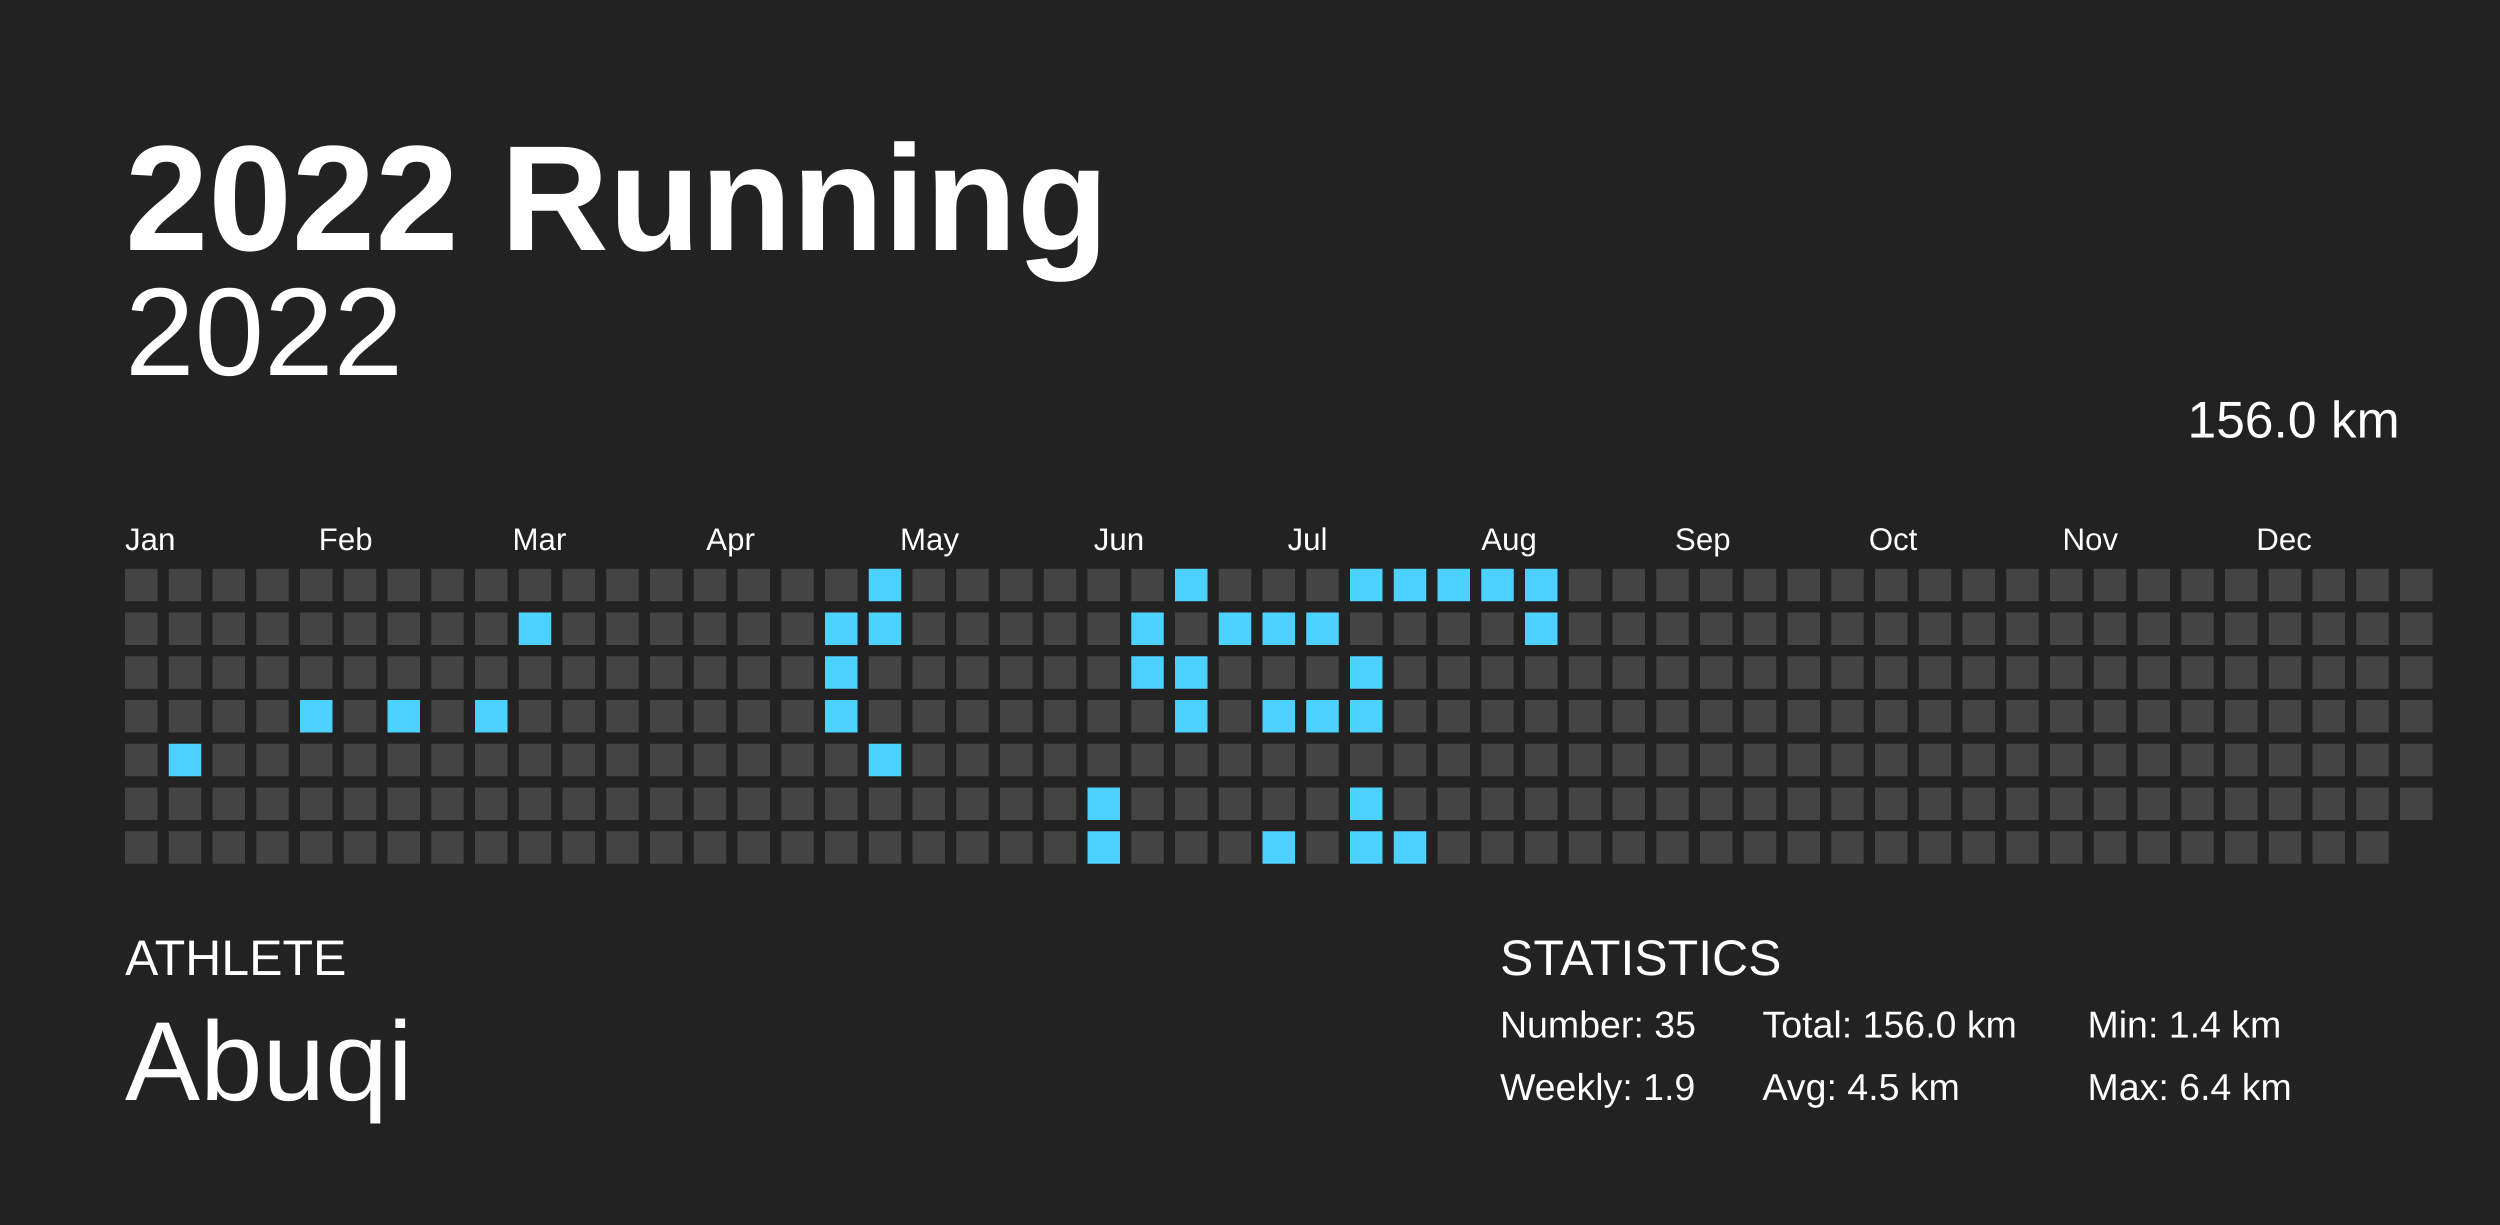
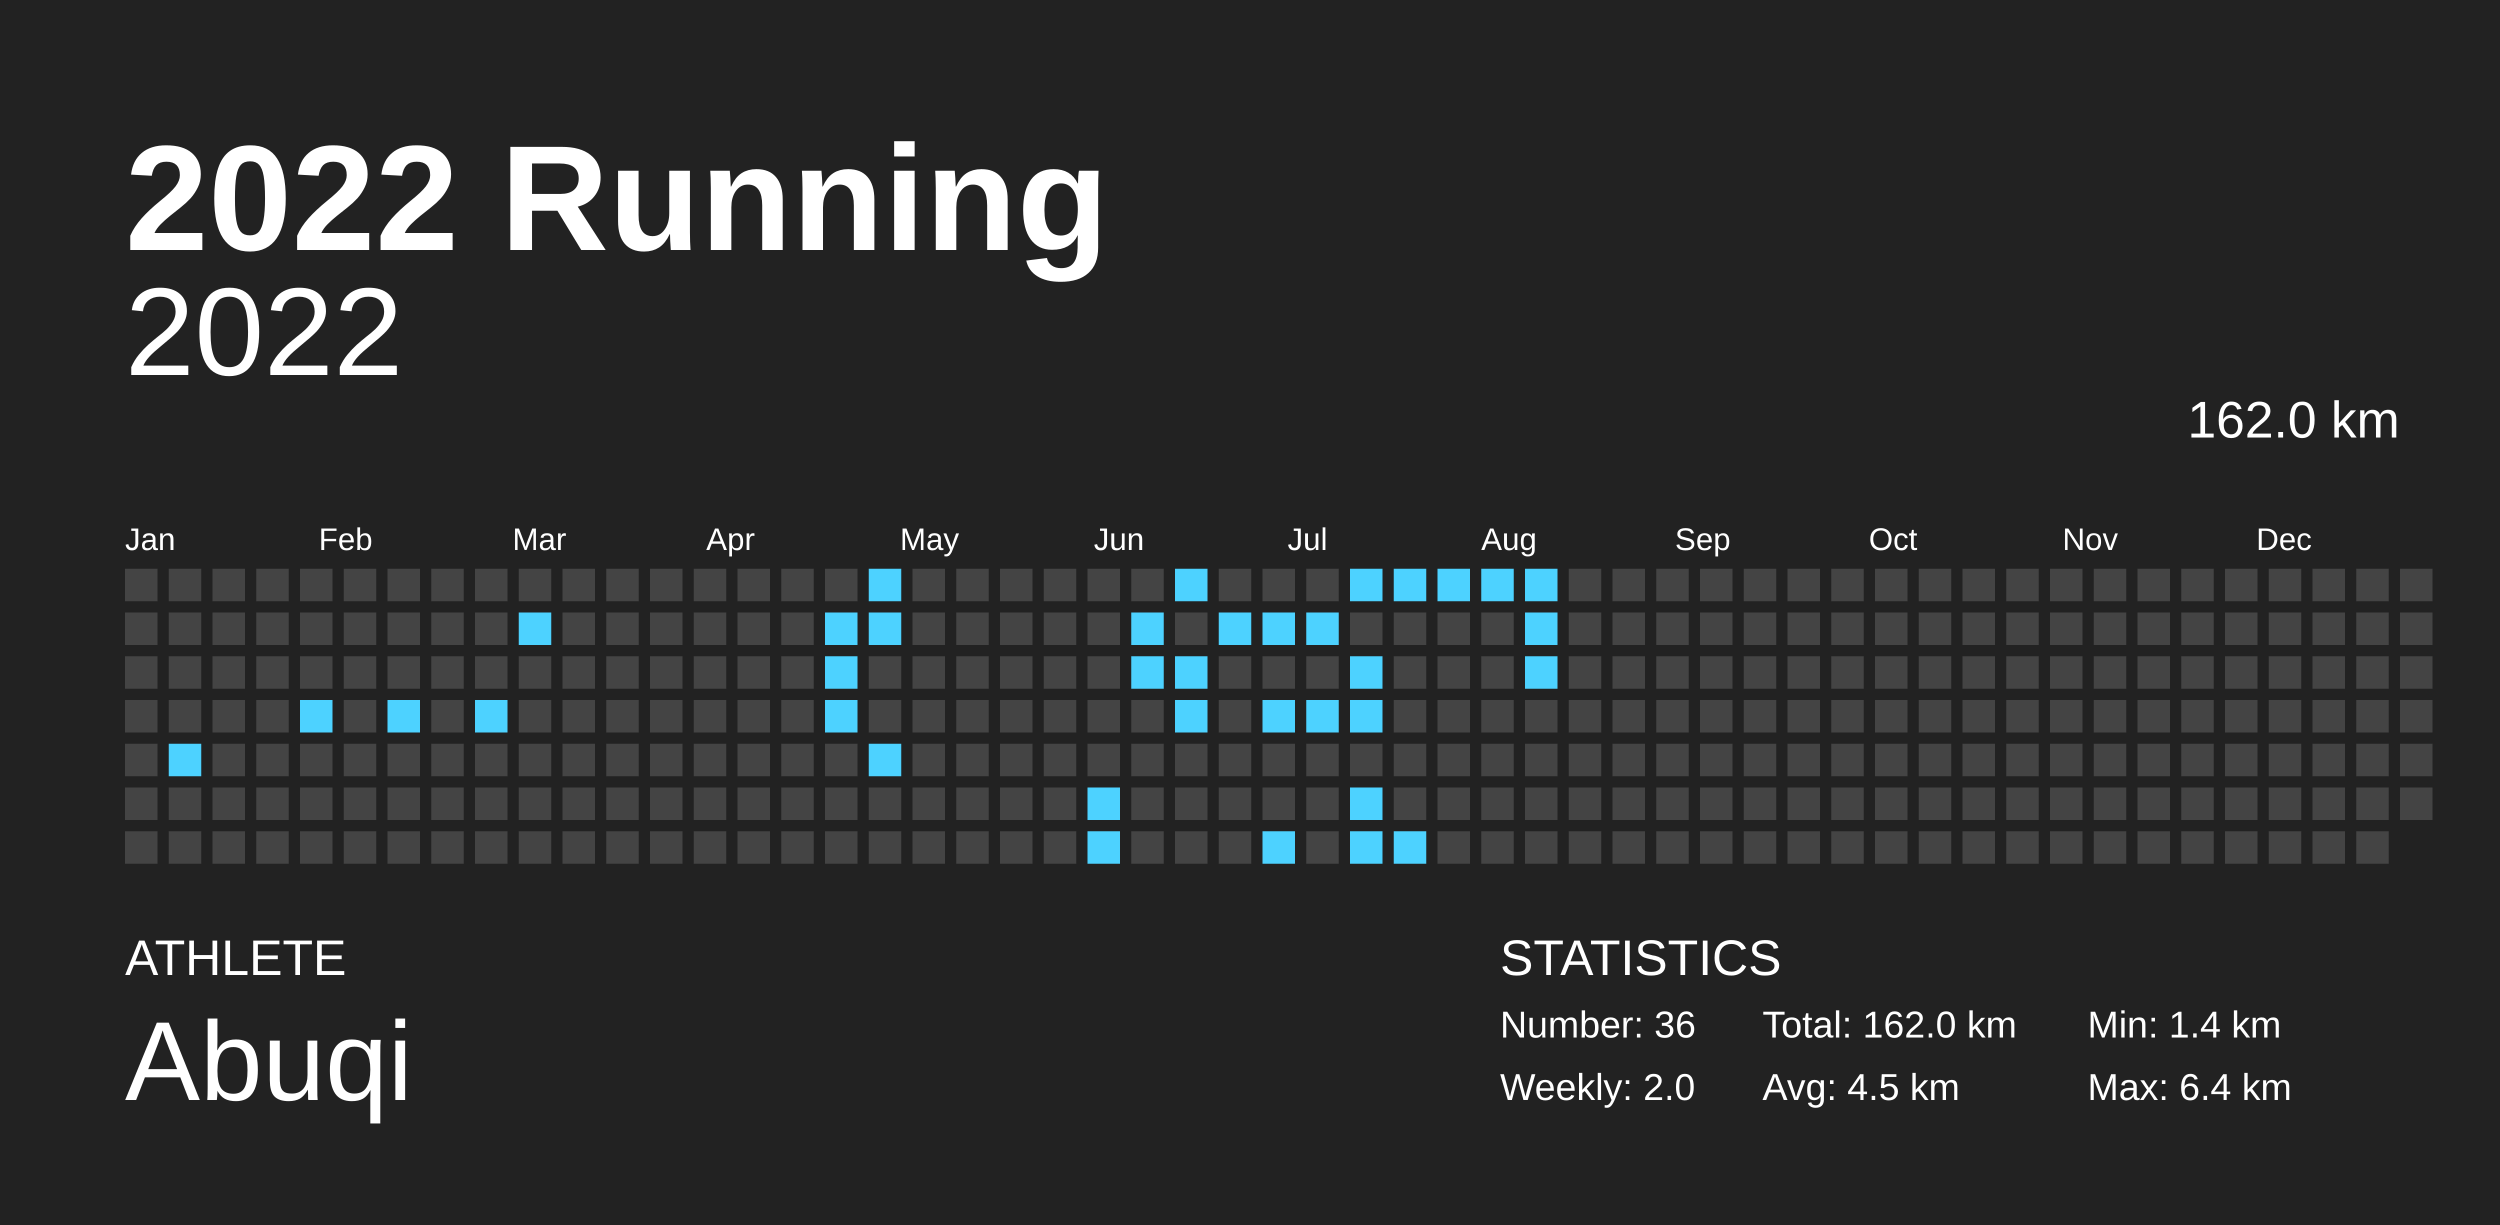
<svg xmlns="http://www.w3.org/2000/svg" baseProfile="full" height="98mm" version="1.1" viewBox="0,0,200,98" width="200mm">
  <defs />
  <rect fill="#222222" height="98" width="200" x="0" y="0" />
  <text fill="#FFFFFF" style="font-size:12px; font-family:Arial; font-weight:bold;" x="10" y="20">2022 Running</text>
  <text fill="#FFFFFF" style="font-size:4px; font-family:Arial" x="10" y="78">ATHLETE</text>
  <text fill="#FFFFFF" style="font-size:9px; font-family:Arial" x="10" y="88">Abuqi</text>
  <text fill="#FFFFFF" style="font-size:4px; font-family:Arial" x="120" y="78">STATISTICS</text>
-   <text fill="#FFFFFF" style="font-size:3px; font-family:Arial" x="120" y="83">Number: 35</text>
-   <text fill="#FFFFFF" style="font-size:3px; font-family:Arial" x="120" y="88">Weekly: 1.9</text>
-   <text fill="#FFFFFF" style="font-size:3px; font-family:Arial" x="141" y="83">Total: 156.0 km</text>
+   <text fill="#FFFFFF" style="font-size:3px; font-family:Arial" x="120" y="83">Number: 36</text>
+   <text fill="#FFFFFF" style="font-size:3px; font-family:Arial" x="120" y="88">Weekly: 2.0</text>
+   <text fill="#FFFFFF" style="font-size:3px; font-family:Arial" x="141" y="83">Total: 162.0 km</text>
  <text fill="#FFFFFF" style="font-size:3px; font-family:Arial" x="141" y="88">Avg: 4.5 km</text>
  <text fill="#FFFFFF" style="font-size:3px; font-family:Arial" x="167" y="83">Min: 1.4 km</text>
  <text fill="#FFFFFF" style="font-size:3px; font-family:Arial" x="167" y="88">Max: 6.4 km</text>
  <text alignment-baseline="hanging" fill="#FFFFFF" style="font-size:10.0px; font-family:Arial;" x="10" y="30">2022</text>
-   <text alignment-baseline="hanging" fill="#FFFFFF" style="font-size:4.125px; font-family:Arial;" x="175" y="35">156.0 km</text>
+   <text alignment-baseline="hanging" fill="#FFFFFF" style="font-size:4.125px; font-family:Arial;" x="175" y="35">162.0 km</text>
  <text fill="#FFFFFF" style="font-size:2.5px; font-family:Arial" x="10.0" y="44">Jan</text>
  <text fill="#FFFFFF" style="font-size:2.5px; font-family:Arial" x="25.5" y="44">Feb</text>
  <text fill="#FFFFFF" style="font-size:2.5px; font-family:Arial" x="41.0" y="44">Mar</text>
  <text fill="#FFFFFF" style="font-size:2.5px; font-family:Arial" x="56.5" y="44">Apr</text>
  <text fill="#FFFFFF" style="font-size:2.5px; font-family:Arial" x="72.0" y="44">May</text>
  <text fill="#FFFFFF" style="font-size:2.5px; font-family:Arial" x="87.5" y="44">Jun</text>
  <text fill="#FFFFFF" style="font-size:2.5px; font-family:Arial" x="103.0" y="44">Jul</text>
  <text fill="#FFFFFF" style="font-size:2.5px; font-family:Arial" x="118.5" y="44">Aug</text>
  <text fill="#FFFFFF" style="font-size:2.5px; font-family:Arial" x="134.0" y="44">Sep</text>
  <text fill="#FFFFFF" style="font-size:2.5px; font-family:Arial" x="149.5" y="44">Oct</text>
  <text fill="#FFFFFF" style="font-size:2.5px; font-family:Arial" x="165.0" y="44">Nov</text>
  <text fill="#FFFFFF" style="font-size:2.5px; font-family:Arial" x="180.5" y="44">Dec</text>
  <rect fill="#444444" height="2.6" width="2.6" x="10.0" y="45.5" />
  <rect fill="#444444" height="2.6" width="2.6" x="10.0" y="49.0" />
  <rect fill="#444444" height="2.6" width="2.6" x="10.0" y="52.5" />
  <rect fill="#444444" height="2.6" width="2.6" x="10.0" y="56.0" />
  <rect fill="#444444" height="2.6" width="2.6" x="10.0" y="59.5" />
  <rect fill="#444444" height="2.6" width="2.6" x="10.0" y="63.0" />
  <rect fill="#444444" height="2.6" width="2.6" x="10.0" y="66.5" />
  <rect fill="#444444" height="2.6" width="2.6" x="13.5" y="45.5" />
  <rect fill="#444444" height="2.6" width="2.6" x="13.5" y="49.0" />
  <rect fill="#444444" height="2.6" width="2.6" x="13.5" y="52.5" />
  <rect fill="#444444" height="2.6" width="2.6" x="13.5" y="56.0" />
  <rect fill="#4dd2ff" height="2.6" width="2.6" x="13.5" y="59.5" />
  <rect fill="#444444" height="2.6" width="2.6" x="13.5" y="63.0" />
  <rect fill="#444444" height="2.6" width="2.6" x="13.5" y="66.5" />
  <rect fill="#444444" height="2.6" width="2.6" x="17.0" y="45.5" />
  <rect fill="#444444" height="2.6" width="2.6" x="17.0" y="49.0" />
  <rect fill="#444444" height="2.6" width="2.6" x="17.0" y="52.5" />
  <rect fill="#444444" height="2.6" width="2.6" x="17.0" y="56.0" />
  <rect fill="#444444" height="2.6" width="2.6" x="17.0" y="59.5" />
  <rect fill="#444444" height="2.6" width="2.6" x="17.0" y="63.0" />
  <rect fill="#444444" height="2.6" width="2.6" x="17.0" y="66.5" />
  <rect fill="#444444" height="2.6" width="2.6" x="20.5" y="45.5" />
  <rect fill="#444444" height="2.6" width="2.6" x="20.5" y="49.0" />
  <rect fill="#444444" height="2.6" width="2.6" x="20.5" y="52.5" />
  <rect fill="#444444" height="2.6" width="2.6" x="20.5" y="56.0" />
  <rect fill="#444444" height="2.6" width="2.6" x="20.5" y="59.5" />
  <rect fill="#444444" height="2.6" width="2.6" x="20.5" y="63.0" />
  <rect fill="#444444" height="2.6" width="2.6" x="20.5" y="66.5" />
  <rect fill="#444444" height="2.6" width="2.6" x="24.0" y="45.5" />
  <rect fill="#444444" height="2.6" width="2.6" x="24.0" y="49.0" />
  <rect fill="#444444" height="2.6" width="2.6" x="24.0" y="52.5" />
  <rect fill="#4dd2ff" height="2.6" width="2.6" x="24.0" y="56.0" />
  <rect fill="#444444" height="2.6" width="2.6" x="24.0" y="59.5" />
  <rect fill="#444444" height="2.6" width="2.6" x="24.0" y="63.0" />
  <rect fill="#444444" height="2.6" width="2.6" x="24.0" y="66.5" />
  <rect fill="#444444" height="2.6" width="2.6" x="27.5" y="45.5" />
  <rect fill="#444444" height="2.6" width="2.6" x="27.5" y="49.0" />
  <rect fill="#444444" height="2.6" width="2.6" x="27.5" y="52.5" />
  <rect fill="#444444" height="2.6" width="2.6" x="27.5" y="56.0" />
  <rect fill="#444444" height="2.6" width="2.6" x="27.5" y="59.5" />
  <rect fill="#444444" height="2.6" width="2.6" x="27.5" y="63.0" />
  <rect fill="#444444" height="2.6" width="2.6" x="27.5" y="66.5" />
  <rect fill="#444444" height="2.6" width="2.6" x="31.0" y="45.5" />
  <rect fill="#444444" height="2.6" width="2.6" x="31.0" y="49.0" />
  <rect fill="#444444" height="2.6" width="2.6" x="31.0" y="52.5" />
  <rect fill="#4dd2ff" height="2.6" width="2.6" x="31.0" y="56.0" />
  <rect fill="#444444" height="2.6" width="2.6" x="31.0" y="59.5" />
  <rect fill="#444444" height="2.6" width="2.6" x="31.0" y="63.0" />
  <rect fill="#444444" height="2.6" width="2.6" x="31.0" y="66.5" />
  <rect fill="#444444" height="2.6" width="2.6" x="34.5" y="45.5" />
  <rect fill="#444444" height="2.6" width="2.6" x="34.5" y="49.0" />
  <rect fill="#444444" height="2.6" width="2.6" x="34.5" y="52.5" />
  <rect fill="#444444" height="2.6" width="2.6" x="34.5" y="56.0" />
  <rect fill="#444444" height="2.6" width="2.6" x="34.5" y="59.5" />
  <rect fill="#444444" height="2.6" width="2.6" x="34.5" y="63.0" />
  <rect fill="#444444" height="2.6" width="2.6" x="34.5" y="66.5" />
  <rect fill="#444444" height="2.6" width="2.6" x="38.0" y="45.5" />
  <rect fill="#444444" height="2.6" width="2.6" x="38.0" y="49.0" />
  <rect fill="#444444" height="2.6" width="2.6" x="38.0" y="52.5" />
  <rect fill="#4dd2ff" height="2.6" width="2.6" x="38.0" y="56.0" />
  <rect fill="#444444" height="2.6" width="2.6" x="38.0" y="59.5" />
  <rect fill="#444444" height="2.6" width="2.6" x="38.0" y="63.0" />
  <rect fill="#444444" height="2.6" width="2.6" x="38.0" y="66.5" />
  <rect fill="#444444" height="2.6" width="2.6" x="41.5" y="45.5" />
  <rect fill="#4dd2ff" height="2.6" width="2.6" x="41.5" y="49.0" />
  <rect fill="#444444" height="2.6" width="2.6" x="41.5" y="52.5" />
  <rect fill="#444444" height="2.6" width="2.6" x="41.5" y="56.0" />
  <rect fill="#444444" height="2.6" width="2.6" x="41.5" y="59.5" />
  <rect fill="#444444" height="2.6" width="2.6" x="41.5" y="63.0" />
  <rect fill="#444444" height="2.6" width="2.6" x="41.5" y="66.5" />
  <rect fill="#444444" height="2.6" width="2.6" x="45.0" y="45.5" />
  <rect fill="#444444" height="2.6" width="2.6" x="45.0" y="49.0" />
  <rect fill="#444444" height="2.6" width="2.6" x="45.0" y="52.5" />
  <rect fill="#444444" height="2.6" width="2.6" x="45.0" y="56.0" />
  <rect fill="#444444" height="2.6" width="2.6" x="45.0" y="59.5" />
  <rect fill="#444444" height="2.6" width="2.6" x="45.0" y="63.0" />
  <rect fill="#444444" height="2.6" width="2.6" x="45.0" y="66.5" />
  <rect fill="#444444" height="2.6" width="2.6" x="48.5" y="45.5" />
  <rect fill="#444444" height="2.6" width="2.6" x="48.5" y="49.0" />
  <rect fill="#444444" height="2.6" width="2.6" x="48.5" y="52.5" />
  <rect fill="#444444" height="2.6" width="2.6" x="48.5" y="56.0" />
  <rect fill="#444444" height="2.6" width="2.6" x="48.5" y="59.5" />
  <rect fill="#444444" height="2.6" width="2.6" x="48.5" y="63.0" />
  <rect fill="#444444" height="2.6" width="2.6" x="48.5" y="66.5" />
  <rect fill="#444444" height="2.6" width="2.6" x="52.0" y="45.5" />
  <rect fill="#444444" height="2.6" width="2.6" x="52.0" y="49.0" />
  <rect fill="#444444" height="2.6" width="2.6" x="52.0" y="52.5" />
  <rect fill="#444444" height="2.6" width="2.6" x="52.0" y="56.0" />
  <rect fill="#444444" height="2.6" width="2.6" x="52.0" y="59.5" />
  <rect fill="#444444" height="2.6" width="2.6" x="52.0" y="63.0" />
  <rect fill="#444444" height="2.6" width="2.6" x="52.0" y="66.5" />
  <rect fill="#444444" height="2.6" width="2.6" x="55.5" y="45.5" />
  <rect fill="#444444" height="2.6" width="2.6" x="55.5" y="49.0" />
  <rect fill="#444444" height="2.6" width="2.6" x="55.5" y="52.5" />
  <rect fill="#444444" height="2.6" width="2.6" x="55.5" y="56.0" />
  <rect fill="#444444" height="2.6" width="2.6" x="55.5" y="59.5" />
  <rect fill="#444444" height="2.6" width="2.6" x="55.5" y="63.0" />
  <rect fill="#444444" height="2.6" width="2.6" x="55.5" y="66.5" />
  <rect fill="#444444" height="2.6" width="2.6" x="59.0" y="45.5" />
  <rect fill="#444444" height="2.6" width="2.6" x="59.0" y="49.0" />
  <rect fill="#444444" height="2.6" width="2.6" x="59.0" y="52.5" />
  <rect fill="#444444" height="2.6" width="2.6" x="59.0" y="56.0" />
  <rect fill="#444444" height="2.6" width="2.6" x="59.0" y="59.5" />
  <rect fill="#444444" height="2.6" width="2.6" x="59.0" y="63.0" />
  <rect fill="#444444" height="2.6" width="2.6" x="59.0" y="66.5" />
  <rect fill="#444444" height="2.6" width="2.6" x="62.5" y="45.5" />
  <rect fill="#444444" height="2.6" width="2.6" x="62.5" y="49.0" />
  <rect fill="#444444" height="2.6" width="2.6" x="62.5" y="52.5" />
  <rect fill="#444444" height="2.6" width="2.6" x="62.5" y="56.0" />
  <rect fill="#444444" height="2.6" width="2.6" x="62.5" y="59.5" />
  <rect fill="#444444" height="2.6" width="2.6" x="62.5" y="63.0" />
  <rect fill="#444444" height="2.6" width="2.6" x="62.5" y="66.5" />
  <rect fill="#444444" height="2.6" width="2.6" x="66.0" y="45.5" />
  <rect fill="#4dd2ff" height="2.6" width="2.6" x="66.0" y="49.0" />
  <rect fill="#4dd2ff" height="2.6" width="2.6" x="66.0" y="52.5" />
  <rect fill="#4dd2ff" height="2.6" width="2.6" x="66.0" y="56.0" />
  <rect fill="#444444" height="2.6" width="2.6" x="66.0" y="59.5" />
  <rect fill="#444444" height="2.6" width="2.6" x="66.0" y="63.0" />
  <rect fill="#444444" height="2.6" width="2.6" x="66.0" y="66.5" />
  <rect fill="#4dd2ff" height="2.6" width="2.6" x="69.5" y="45.5" />
  <rect fill="#4dd2ff" height="2.6" width="2.6" x="69.5" y="49.0" />
  <rect fill="#444444" height="2.6" width="2.6" x="69.5" y="52.5" />
  <rect fill="#444444" height="2.6" width="2.6" x="69.5" y="56.0" />
  <rect fill="#4dd2ff" height="2.6" width="2.6" x="69.5" y="59.5" />
  <rect fill="#444444" height="2.6" width="2.6" x="69.5" y="63.0" />
  <rect fill="#444444" height="2.6" width="2.6" x="69.5" y="66.5" />
  <rect fill="#444444" height="2.6" width="2.6" x="73.0" y="45.5" />
  <rect fill="#444444" height="2.6" width="2.6" x="73.0" y="49.0" />
  <rect fill="#444444" height="2.6" width="2.6" x="73.0" y="52.5" />
  <rect fill="#444444" height="2.6" width="2.6" x="73.0" y="56.0" />
  <rect fill="#444444" height="2.6" width="2.6" x="73.0" y="59.5" />
  <rect fill="#444444" height="2.6" width="2.6" x="73.0" y="63.0" />
  <rect fill="#444444" height="2.6" width="2.6" x="73.0" y="66.5" />
  <rect fill="#444444" height="2.6" width="2.6" x="76.5" y="45.5" />
  <rect fill="#444444" height="2.6" width="2.6" x="76.5" y="49.0" />
  <rect fill="#444444" height="2.6" width="2.6" x="76.5" y="52.5" />
  <rect fill="#444444" height="2.6" width="2.6" x="76.5" y="56.0" />
  <rect fill="#444444" height="2.6" width="2.6" x="76.5" y="59.5" />
  <rect fill="#444444" height="2.6" width="2.6" x="76.5" y="63.0" />
  <rect fill="#444444" height="2.6" width="2.6" x="76.5" y="66.5" />
  <rect fill="#444444" height="2.6" width="2.6" x="80.0" y="45.5" />
  <rect fill="#444444" height="2.6" width="2.6" x="80.0" y="49.0" />
  <rect fill="#444444" height="2.6" width="2.6" x="80.0" y="52.5" />
  <rect fill="#444444" height="2.6" width="2.6" x="80.0" y="56.0" />
  <rect fill="#444444" height="2.6" width="2.6" x="80.0" y="59.5" />
  <rect fill="#444444" height="2.6" width="2.6" x="80.0" y="63.0" />
  <rect fill="#444444" height="2.6" width="2.6" x="80.0" y="66.5" />
  <rect fill="#444444" height="2.6" width="2.6" x="83.5" y="45.5" />
  <rect fill="#444444" height="2.6" width="2.6" x="83.5" y="49.0" />
  <rect fill="#444444" height="2.6" width="2.6" x="83.5" y="52.5" />
  <rect fill="#444444" height="2.6" width="2.6" x="83.5" y="56.0" />
  <rect fill="#444444" height="2.6" width="2.6" x="83.5" y="59.5" />
  <rect fill="#444444" height="2.6" width="2.6" x="83.5" y="63.0" />
  <rect fill="#444444" height="2.6" width="2.6" x="83.5" y="66.5" />
  <rect fill="#444444" height="2.6" width="2.6" x="87.0" y="45.5" />
  <rect fill="#444444" height="2.6" width="2.6" x="87.0" y="49.0" />
  <rect fill="#444444" height="2.6" width="2.6" x="87.0" y="52.5" />
  <rect fill="#444444" height="2.6" width="2.6" x="87.0" y="56.0" />
  <rect fill="#444444" height="2.6" width="2.6" x="87.0" y="59.5" />
  <rect fill="#4dd2ff" height="2.6" width="2.6" x="87.0" y="63.0" />
  <rect fill="#4dd2ff" height="2.6" width="2.6" x="87.0" y="66.5" />
  <rect fill="#444444" height="2.6" width="2.6" x="90.5" y="45.5" />
  <rect fill="#4dd2ff" height="2.6" width="2.6" x="90.5" y="49.0" />
  <rect fill="#4dd2ff" height="2.6" width="2.6" x="90.5" y="52.5" />
  <rect fill="#444444" height="2.6" width="2.6" x="90.5" y="56.0" />
  <rect fill="#444444" height="2.6" width="2.6" x="90.5" y="59.5" />
  <rect fill="#444444" height="2.6" width="2.6" x="90.5" y="63.0" />
  <rect fill="#444444" height="2.6" width="2.6" x="90.5" y="66.5" />
  <rect fill="#4dd2ff" height="2.6" width="2.6" x="94.0" y="45.5" />
  <rect fill="#444444" height="2.6" width="2.6" x="94.0" y="49.0" />
  <rect fill="#4dd2ff" height="2.6" width="2.6" x="94.0" y="52.5" />
  <rect fill="#4dd2ff" height="2.6" width="2.6" x="94.0" y="56.0" />
  <rect fill="#444444" height="2.6" width="2.6" x="94.0" y="59.5" />
  <rect fill="#444444" height="2.6" width="2.6" x="94.0" y="63.0" />
  <rect fill="#444444" height="2.6" width="2.6" x="94.0" y="66.5" />
  <rect fill="#444444" height="2.6" width="2.6" x="97.5" y="45.5" />
  <rect fill="#4dd2ff" height="2.6" width="2.6" x="97.5" y="49.0" />
  <rect fill="#444444" height="2.6" width="2.6" x="97.5" y="52.5" />
  <rect fill="#444444" height="2.6" width="2.6" x="97.5" y="56.0" />
  <rect fill="#444444" height="2.6" width="2.6" x="97.5" y="59.5" />
  <rect fill="#444444" height="2.6" width="2.6" x="97.5" y="63.0" />
  <rect fill="#444444" height="2.6" width="2.6" x="97.5" y="66.5" />
  <rect fill="#444444" height="2.6" width="2.6" x="101.0" y="45.5" />
  <rect fill="#4dd2ff" height="2.6" width="2.6" x="101.0" y="49.0" />
  <rect fill="#444444" height="2.6" width="2.6" x="101.0" y="52.5" />
  <rect fill="#4dd2ff" height="2.6" width="2.6" x="101.0" y="56.0" />
  <rect fill="#444444" height="2.6" width="2.6" x="101.0" y="59.5" />
  <rect fill="#444444" height="2.6" width="2.6" x="101.0" y="63.0" />
  <rect fill="#4dd2ff" height="2.6" width="2.6" x="101.0" y="66.5" />
  <rect fill="#444444" height="2.6" width="2.6" x="104.5" y="45.5" />
  <rect fill="#4dd2ff" height="2.6" width="2.6" x="104.5" y="49.0" />
  <rect fill="#444444" height="2.6" width="2.6" x="104.5" y="52.5" />
  <rect fill="#4dd2ff" height="2.6" width="2.6" x="104.5" y="56.0" />
  <rect fill="#444444" height="2.6" width="2.6" x="104.5" y="59.5" />
  <rect fill="#444444" height="2.6" width="2.6" x="104.5" y="63.0" />
  <rect fill="#444444" height="2.6" width="2.6" x="104.5" y="66.5" />
  <rect fill="#4dd2ff" height="2.6" width="2.6" x="108.0" y="45.5" />
  <rect fill="#444444" height="2.6" width="2.6" x="108.0" y="49.0" />
  <rect fill="#4dd2ff" height="2.6" width="2.6" x="108.0" y="52.5" />
  <rect fill="#4dd2ff" height="2.6" width="2.6" x="108.0" y="56.0" />
  <rect fill="#444444" height="2.6" width="2.6" x="108.0" y="59.5" />
  <rect fill="#4dd2ff" height="2.6" width="2.6" x="108.0" y="63.0" />
  <rect fill="#4dd2ff" height="2.6" width="2.6" x="108.0" y="66.5" />
  <rect fill="#4dd2ff" height="2.6" width="2.6" x="111.5" y="45.5" />
  <rect fill="#444444" height="2.6" width="2.6" x="111.5" y="49.0" />
  <rect fill="#444444" height="2.6" width="2.6" x="111.5" y="52.5" />
  <rect fill="#444444" height="2.6" width="2.6" x="111.5" y="56.0" />
  <rect fill="#444444" height="2.6" width="2.6" x="111.5" y="59.5" />
  <rect fill="#444444" height="2.6" width="2.6" x="111.5" y="63.0" />
  <rect fill="#4dd2ff" height="2.6" width="2.6" x="111.5" y="66.5" />
  <rect fill="#4dd2ff" height="2.6" width="2.6" x="115.0" y="45.5" />
  <rect fill="#444444" height="2.6" width="2.6" x="115.0" y="49.0" />
  <rect fill="#444444" height="2.6" width="2.6" x="115.0" y="52.5" />
  <rect fill="#444444" height="2.6" width="2.6" x="115.0" y="56.0" />
  <rect fill="#444444" height="2.6" width="2.6" x="115.0" y="59.5" />
  <rect fill="#444444" height="2.6" width="2.6" x="115.0" y="63.0" />
  <rect fill="#444444" height="2.6" width="2.6" x="115.0" y="66.5" />
  <rect fill="#4dd2ff" height="2.6" width="2.6" x="118.5" y="45.5" />
  <rect fill="#444444" height="2.6" width="2.6" x="118.5" y="49.0" />
  <rect fill="#444444" height="2.6" width="2.6" x="118.5" y="52.5" />
  <rect fill="#444444" height="2.6" width="2.6" x="118.5" y="56.0" />
  <rect fill="#444444" height="2.6" width="2.6" x="118.5" y="59.5" />
  <rect fill="#444444" height="2.6" width="2.6" x="118.5" y="63.0" />
  <rect fill="#444444" height="2.6" width="2.6" x="118.5" y="66.5" />
  <rect fill="#4dd2ff" height="2.6" width="2.6" x="122.0" y="45.5" />
  <rect fill="#4dd2ff" height="2.6" width="2.6" x="122.0" y="49.0" />
-   <rect fill="#444444" height="2.6" width="2.6" x="122.0" y="52.5" />
+   <rect fill="#4dd2ff" height="2.6" width="2.6" x="122.0" y="52.5" />
  <rect fill="#444444" height="2.6" width="2.6" x="122.0" y="56.0" />
  <rect fill="#444444" height="2.6" width="2.6" x="122.0" y="59.5" />
  <rect fill="#444444" height="2.6" width="2.6" x="122.0" y="63.0" />
  <rect fill="#444444" height="2.6" width="2.6" x="122.0" y="66.5" />
  <rect fill="#444444" height="2.6" width="2.6" x="125.5" y="45.5" />
  <rect fill="#444444" height="2.6" width="2.6" x="125.5" y="49.0" />
  <rect fill="#444444" height="2.6" width="2.6" x="125.5" y="52.5" />
  <rect fill="#444444" height="2.6" width="2.6" x="125.5" y="56.0" />
  <rect fill="#444444" height="2.6" width="2.6" x="125.5" y="59.5" />
  <rect fill="#444444" height="2.6" width="2.6" x="125.5" y="63.0" />
  <rect fill="#444444" height="2.6" width="2.6" x="125.5" y="66.5" />
  <rect fill="#444444" height="2.6" width="2.6" x="129.0" y="45.5" />
  <rect fill="#444444" height="2.6" width="2.6" x="129.0" y="49.0" />
  <rect fill="#444444" height="2.6" width="2.6" x="129.0" y="52.5" />
  <rect fill="#444444" height="2.6" width="2.6" x="129.0" y="56.0" />
  <rect fill="#444444" height="2.6" width="2.6" x="129.0" y="59.5" />
  <rect fill="#444444" height="2.6" width="2.6" x="129.0" y="63.0" />
  <rect fill="#444444" height="2.6" width="2.6" x="129.0" y="66.5" />
  <rect fill="#444444" height="2.6" width="2.6" x="132.5" y="45.5" />
  <rect fill="#444444" height="2.6" width="2.6" x="132.5" y="49.0" />
  <rect fill="#444444" height="2.6" width="2.6" x="132.5" y="52.5" />
  <rect fill="#444444" height="2.6" width="2.6" x="132.5" y="56.0" />
  <rect fill="#444444" height="2.6" width="2.6" x="132.5" y="59.5" />
  <rect fill="#444444" height="2.6" width="2.6" x="132.5" y="63.0" />
  <rect fill="#444444" height="2.6" width="2.6" x="132.5" y="66.5" />
  <rect fill="#444444" height="2.6" width="2.6" x="136.0" y="45.5" />
  <rect fill="#444444" height="2.6" width="2.6" x="136.0" y="49.0" />
  <rect fill="#444444" height="2.6" width="2.6" x="136.0" y="52.5" />
  <rect fill="#444444" height="2.6" width="2.6" x="136.0" y="56.0" />
  <rect fill="#444444" height="2.6" width="2.6" x="136.0" y="59.5" />
  <rect fill="#444444" height="2.6" width="2.6" x="136.0" y="63.0" />
  <rect fill="#444444" height="2.6" width="2.6" x="136.0" y="66.5" />
  <rect fill="#444444" height="2.6" width="2.6" x="139.5" y="45.5" />
  <rect fill="#444444" height="2.6" width="2.6" x="139.5" y="49.0" />
  <rect fill="#444444" height="2.6" width="2.6" x="139.5" y="52.5" />
  <rect fill="#444444" height="2.6" width="2.6" x="139.5" y="56.0" />
  <rect fill="#444444" height="2.6" width="2.6" x="139.5" y="59.5" />
  <rect fill="#444444" height="2.6" width="2.6" x="139.5" y="63.0" />
  <rect fill="#444444" height="2.6" width="2.6" x="139.5" y="66.5" />
  <rect fill="#444444" height="2.6" width="2.6" x="143.0" y="45.5" />
  <rect fill="#444444" height="2.6" width="2.6" x="143.0" y="49.0" />
  <rect fill="#444444" height="2.6" width="2.6" x="143.0" y="52.5" />
  <rect fill="#444444" height="2.6" width="2.6" x="143.0" y="56.0" />
  <rect fill="#444444" height="2.6" width="2.6" x="143.0" y="59.5" />
  <rect fill="#444444" height="2.6" width="2.6" x="143.0" y="63.0" />
  <rect fill="#444444" height="2.6" width="2.6" x="143.0" y="66.5" />
  <rect fill="#444444" height="2.6" width="2.6" x="146.5" y="45.5" />
  <rect fill="#444444" height="2.6" width="2.6" x="146.5" y="49.0" />
  <rect fill="#444444" height="2.6" width="2.6" x="146.5" y="52.5" />
  <rect fill="#444444" height="2.6" width="2.6" x="146.5" y="56.0" />
  <rect fill="#444444" height="2.6" width="2.6" x="146.5" y="59.5" />
  <rect fill="#444444" height="2.6" width="2.6" x="146.5" y="63.0" />
  <rect fill="#444444" height="2.6" width="2.6" x="146.5" y="66.5" />
  <rect fill="#444444" height="2.6" width="2.6" x="150.0" y="45.5" />
  <rect fill="#444444" height="2.6" width="2.6" x="150.0" y="49.0" />
  <rect fill="#444444" height="2.6" width="2.6" x="150.0" y="52.5" />
  <rect fill="#444444" height="2.6" width="2.6" x="150.0" y="56.0" />
  <rect fill="#444444" height="2.6" width="2.6" x="150.0" y="59.5" />
  <rect fill="#444444" height="2.6" width="2.6" x="150.0" y="63.0" />
  <rect fill="#444444" height="2.6" width="2.6" x="150.0" y="66.5" />
  <rect fill="#444444" height="2.6" width="2.6" x="153.5" y="45.5" />
  <rect fill="#444444" height="2.6" width="2.6" x="153.5" y="49.0" />
  <rect fill="#444444" height="2.6" width="2.6" x="153.5" y="52.5" />
  <rect fill="#444444" height="2.6" width="2.6" x="153.5" y="56.0" />
  <rect fill="#444444" height="2.6" width="2.6" x="153.5" y="59.5" />
  <rect fill="#444444" height="2.6" width="2.6" x="153.5" y="63.0" />
  <rect fill="#444444" height="2.6" width="2.6" x="153.5" y="66.5" />
  <rect fill="#444444" height="2.6" width="2.6" x="157.0" y="45.5" />
  <rect fill="#444444" height="2.6" width="2.6" x="157.0" y="49.0" />
  <rect fill="#444444" height="2.6" width="2.6" x="157.0" y="52.5" />
  <rect fill="#444444" height="2.6" width="2.6" x="157.0" y="56.0" />
  <rect fill="#444444" height="2.6" width="2.6" x="157.0" y="59.5" />
  <rect fill="#444444" height="2.6" width="2.6" x="157.0" y="63.0" />
  <rect fill="#444444" height="2.6" width="2.6" x="157.0" y="66.5" />
  <rect fill="#444444" height="2.6" width="2.6" x="160.5" y="45.5" />
  <rect fill="#444444" height="2.6" width="2.6" x="160.5" y="49.0" />
  <rect fill="#444444" height="2.6" width="2.6" x="160.5" y="52.5" />
  <rect fill="#444444" height="2.6" width="2.6" x="160.5" y="56.0" />
  <rect fill="#444444" height="2.6" width="2.6" x="160.5" y="59.5" />
  <rect fill="#444444" height="2.6" width="2.6" x="160.5" y="63.0" />
  <rect fill="#444444" height="2.6" width="2.6" x="160.5" y="66.5" />
  <rect fill="#444444" height="2.6" width="2.6" x="164.0" y="45.5" />
  <rect fill="#444444" height="2.6" width="2.6" x="164.0" y="49.0" />
  <rect fill="#444444" height="2.6" width="2.6" x="164.0" y="52.5" />
  <rect fill="#444444" height="2.6" width="2.6" x="164.0" y="56.0" />
  <rect fill="#444444" height="2.6" width="2.6" x="164.0" y="59.5" />
  <rect fill="#444444" height="2.6" width="2.6" x="164.0" y="63.0" />
  <rect fill="#444444" height="2.6" width="2.6" x="164.0" y="66.5" />
  <rect fill="#444444" height="2.6" width="2.6" x="167.5" y="45.5" />
  <rect fill="#444444" height="2.6" width="2.6" x="167.5" y="49.0" />
  <rect fill="#444444" height="2.6" width="2.6" x="167.5" y="52.5" />
  <rect fill="#444444" height="2.6" width="2.6" x="167.5" y="56.0" />
  <rect fill="#444444" height="2.6" width="2.6" x="167.5" y="59.5" />
  <rect fill="#444444" height="2.6" width="2.6" x="167.5" y="63.0" />
  <rect fill="#444444" height="2.6" width="2.6" x="167.5" y="66.5" />
  <rect fill="#444444" height="2.6" width="2.6" x="171.0" y="45.5" />
  <rect fill="#444444" height="2.6" width="2.6" x="171.0" y="49.0" />
  <rect fill="#444444" height="2.6" width="2.6" x="171.0" y="52.5" />
  <rect fill="#444444" height="2.6" width="2.6" x="171.0" y="56.0" />
  <rect fill="#444444" height="2.6" width="2.6" x="171.0" y="59.5" />
  <rect fill="#444444" height="2.6" width="2.6" x="171.0" y="63.0" />
  <rect fill="#444444" height="2.6" width="2.6" x="171.0" y="66.5" />
  <rect fill="#444444" height="2.6" width="2.6" x="174.5" y="45.5" />
  <rect fill="#444444" height="2.6" width="2.6" x="174.5" y="49.0" />
  <rect fill="#444444" height="2.6" width="2.6" x="174.5" y="52.5" />
  <rect fill="#444444" height="2.6" width="2.6" x="174.5" y="56.0" />
  <rect fill="#444444" height="2.6" width="2.6" x="174.5" y="59.5" />
  <rect fill="#444444" height="2.6" width="2.6" x="174.5" y="63.0" />
  <rect fill="#444444" height="2.6" width="2.6" x="174.5" y="66.5" />
  <rect fill="#444444" height="2.6" width="2.6" x="178.0" y="45.5" />
  <rect fill="#444444" height="2.6" width="2.6" x="178.0" y="49.0" />
  <rect fill="#444444" height="2.6" width="2.6" x="178.0" y="52.5" />
  <rect fill="#444444" height="2.6" width="2.6" x="178.0" y="56.0" />
  <rect fill="#444444" height="2.6" width="2.6" x="178.0" y="59.5" />
  <rect fill="#444444" height="2.6" width="2.6" x="178.0" y="63.0" />
  <rect fill="#444444" height="2.6" width="2.6" x="178.0" y="66.5" />
  <rect fill="#444444" height="2.6" width="2.6" x="181.5" y="45.5" />
  <rect fill="#444444" height="2.6" width="2.6" x="181.5" y="49.0" />
  <rect fill="#444444" height="2.6" width="2.6" x="181.5" y="52.5" />
  <rect fill="#444444" height="2.6" width="2.6" x="181.5" y="56.0" />
  <rect fill="#444444" height="2.6" width="2.6" x="181.5" y="59.5" />
  <rect fill="#444444" height="2.6" width="2.6" x="181.5" y="63.0" />
  <rect fill="#444444" height="2.6" width="2.6" x="181.5" y="66.5" />
  <rect fill="#444444" height="2.6" width="2.6" x="185.0" y="45.5" />
  <rect fill="#444444" height="2.6" width="2.6" x="185.0" y="49.0" />
  <rect fill="#444444" height="2.6" width="2.6" x="185.0" y="52.5" />
  <rect fill="#444444" height="2.6" width="2.6" x="185.0" y="56.0" />
  <rect fill="#444444" height="2.6" width="2.6" x="185.0" y="59.5" />
  <rect fill="#444444" height="2.6" width="2.6" x="185.0" y="63.0" />
  <rect fill="#444444" height="2.6" width="2.6" x="185.0" y="66.5" />
  <rect fill="#444444" height="2.6" width="2.6" x="188.5" y="45.5" />
  <rect fill="#444444" height="2.6" width="2.6" x="188.5" y="49.0" />
  <rect fill="#444444" height="2.6" width="2.6" x="188.5" y="52.5" />
  <rect fill="#444444" height="2.6" width="2.6" x="188.5" y="56.0" />
  <rect fill="#444444" height="2.6" width="2.6" x="188.5" y="59.5" />
  <rect fill="#444444" height="2.6" width="2.6" x="188.5" y="63.0" />
  <rect fill="#444444" height="2.6" width="2.6" x="188.5" y="66.5" />
  <rect fill="#444444" height="2.6" width="2.6" x="192.0" y="45.5" />
  <rect fill="#444444" height="2.6" width="2.6" x="192.0" y="49.0" />
  <rect fill="#444444" height="2.6" width="2.6" x="192.0" y="52.5" />
  <rect fill="#444444" height="2.6" width="2.6" x="192.0" y="56.0" />
  <rect fill="#444444" height="2.6" width="2.6" x="192.0" y="59.5" />
  <rect fill="#444444" height="2.6" width="2.6" x="192.0" y="63.0" />
</svg>
